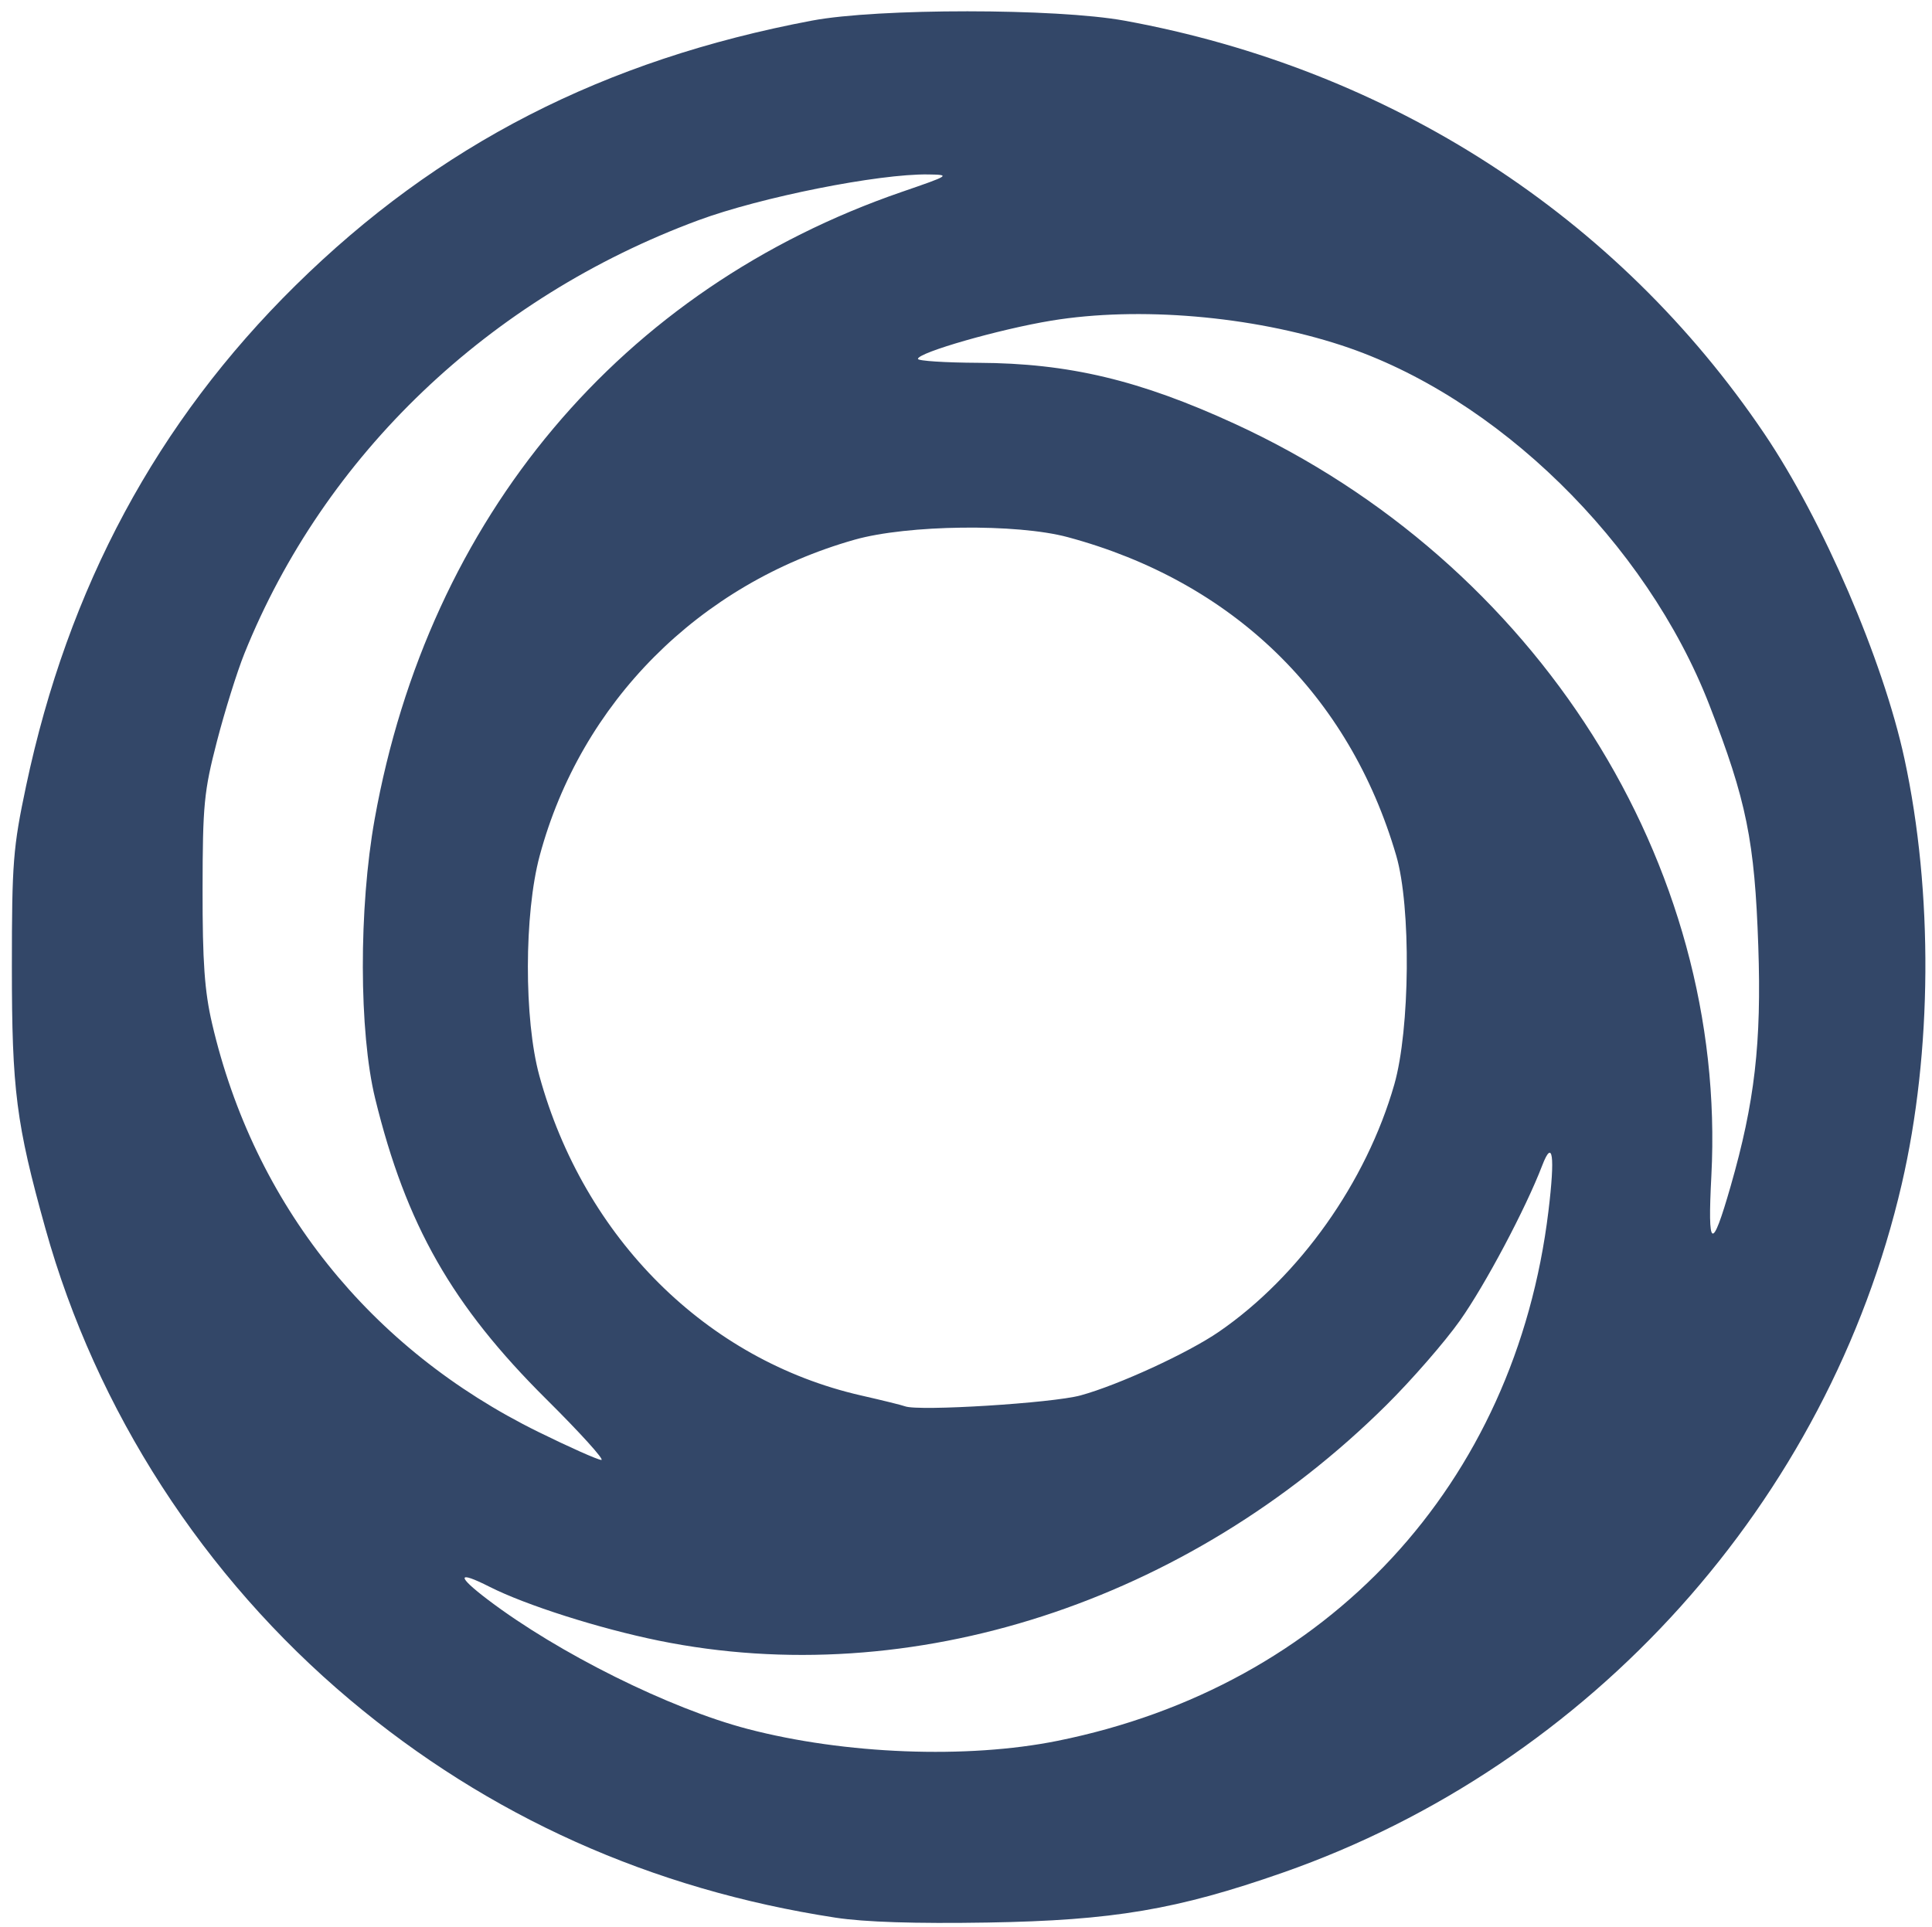
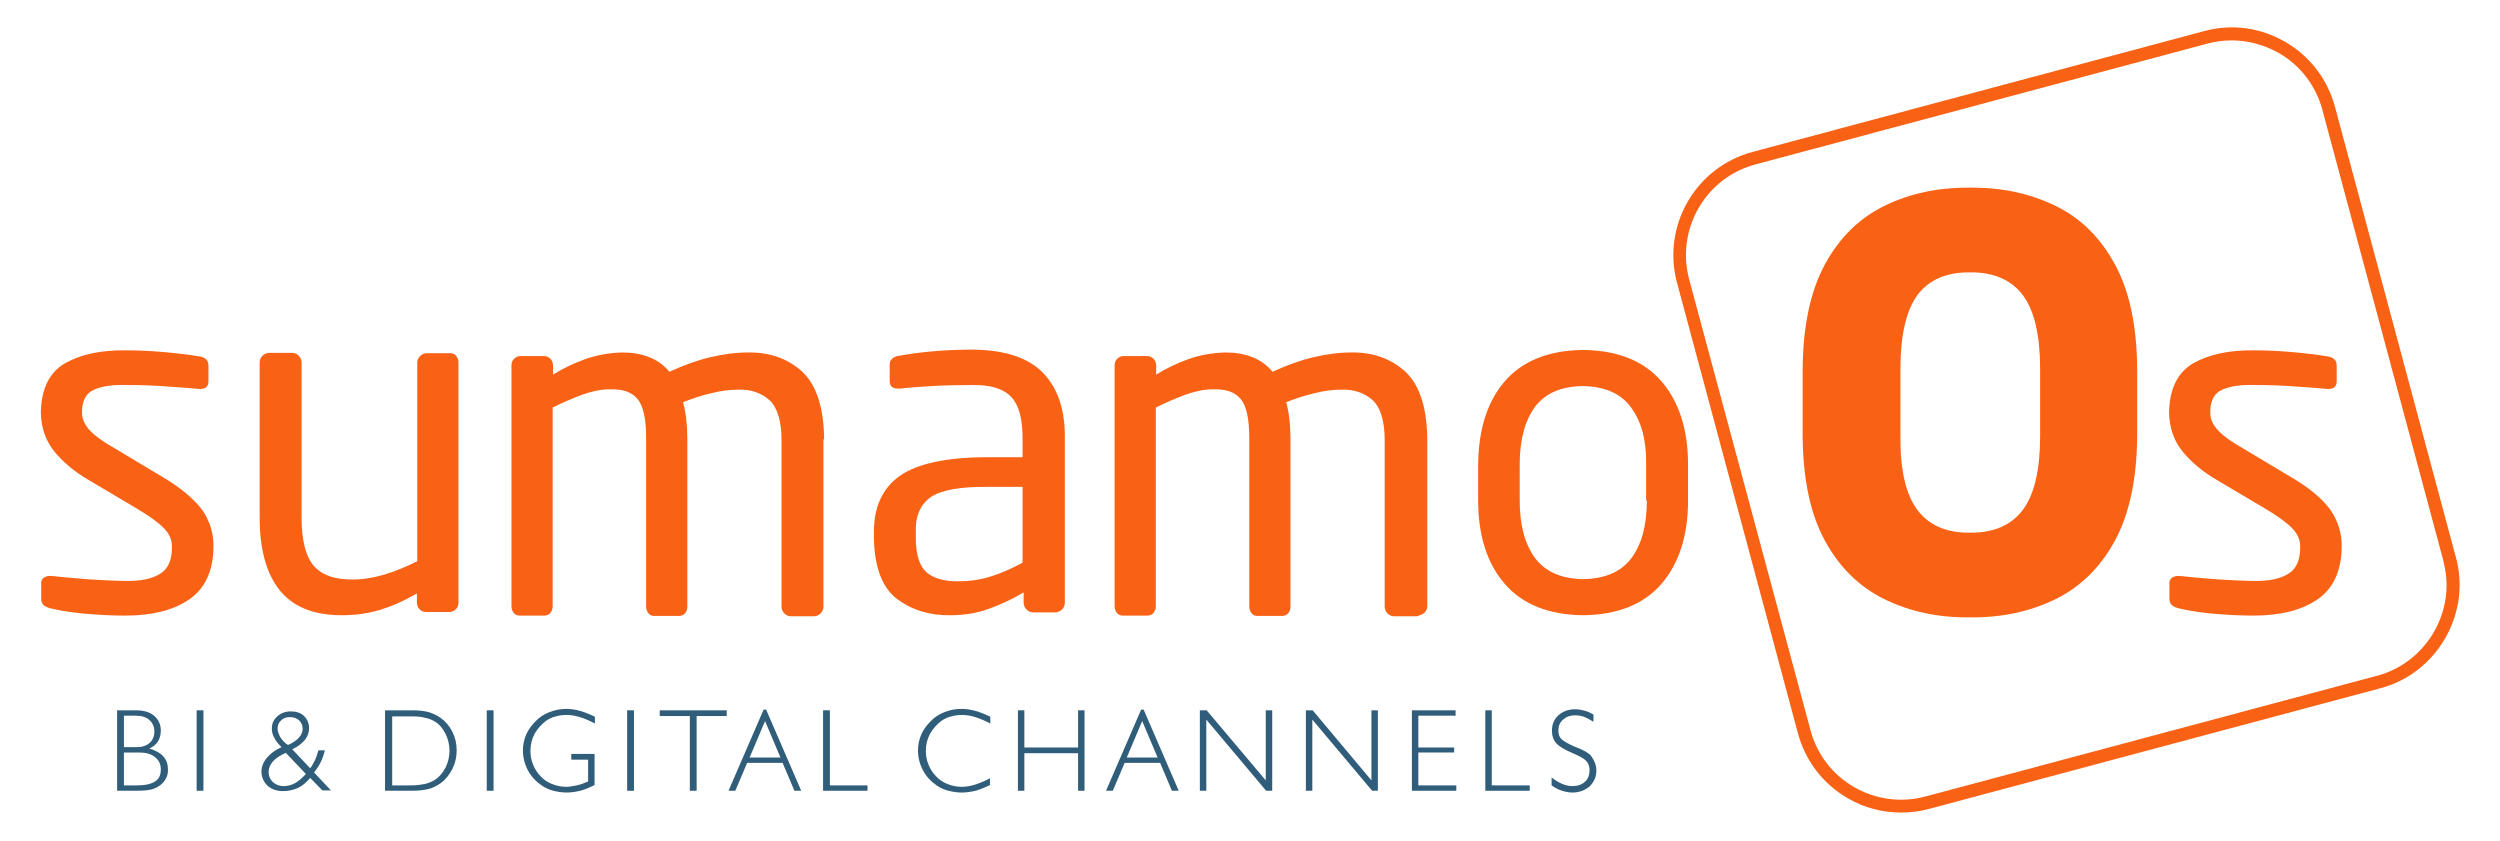
- <svg xmlns="http://www.w3.org/2000/svg" version="1.1" id="svg1" width="374" height="373" viewBox="0 0 374 373">
-   <g id="g1">
-     <path style="fill:#334768;fill-opacity:1" d="M 161.694,371.288 C 126.084,365.822 94.612,351.694 67.753,329.119 39.405,305.292 18.615,273.112 8.785,237.845 3.125,217.538 2.298,211.082 2.299,187.194 c 10e-4,-20.167 0.23,-23.083 2.747,-35 C 13.174,113.721 30.404,81.693 57.173,55.3 84.823,28.038 116.874,11.595 157.194,3.988 c 12.753,-2.406 47.29,-2.398 60.5,0.015 51.383,9.385 95.409,37.82 123.877,80.009 11.306,16.755 22.959,43.798 27.086,62.861 5.597,25.851 5.402,56.861 -0.519,82.407 -14.226,61.38 -60.084,112.403 -119.8,133.294 -20.477,7.164 -32.856,9.258 -57.145,9.666 -13.978,0.235 -23.842,-0.083 -29.5,-0.952 z m 43,-34.225 c 52.375,-10.56 88.638,-49.677 95.052,-102.532 1.309,-10.784 0.839,-14.205 -1.214,-8.843 -3.183,8.313 -11.016,23.077 -15.918,30.005 -2.919,4.125 -9.317,11.477 -14.218,16.338 -38.6,38.282 -92.01,55.582 -140.866,45.628 -11.523,-2.348 -25.757,-6.879 -32.766,-10.43 -6.325,-3.205 -6.442,-2.141 -0.278,2.535 13.631,10.339 35.155,21.045 50.241,24.991 18.823,4.923 42.482,5.833 59.966,2.308 z m -98.901,-66.119 c -18.29,-18.162 -27.191,-33.795 -33.168,-58.25 -3.144,-12.864 -3.188,-36.859 -0.1,-54.081 10.483,-58.46 47.718,-102.764 102.09,-121.472 9.293,-3.197 9.444,-3.298 5.079,-3.366 -9.598,-0.149 -32.416,4.4 -44.5,8.871 -40.522,14.995 -72.4,45.428 -87.889,83.907 -1.408,3.498 -3.8,11.148 -5.314,17 -2.504,9.672 -2.756,12.278 -2.776,28.64 -0.017,14.09 0.384,19.738 1.843,26 8.148,34.977 30.52,62.984 63.136,79.043 6.05,2.979 11.547,5.425 12.216,5.436 0.669,0.011 -4.109,-5.267 -10.617,-11.73 z m 103.401,-0.773 c 7.334,-2.01 20.784,-8.201 26.779,-12.325 15.591,-10.727 28.524,-28.966 33.936,-47.86 3.055,-10.665 3.262,-34.43 0.386,-44.291 -9.098,-31.201 -31.671,-53.097 -63.601,-61.694 -9.878,-2.66 -31.021,-2.406 -41.259,0.495 -30.091,8.526 -52.976,31.5 -60.964,61.2 -3.017,11.216 -3.049,31.68 -0.068,42.565 8.618,31.466 32.415,55.124 62.291,61.927 4.125,0.939 7.95,1.883 8.5,2.097 2.569,1.001 28.524,-0.612 34,-2.113 z m 125.82,-40.477 c 4.673,-16.256 5.999,-27.762 5.359,-46.49 -0.697,-20.397 -2.279,-28.189 -9.49,-46.752 -12.215,-31.443 -41.174,-59.751 -71.189,-69.586 -17.4,-5.702 -39.254,-7.564 -56.156,-4.786 -10.046,1.651 -25.845,6.18 -25.843,7.408 7.6e-4,0.389 5.288,0.73 11.75,0.76 17.447,0.079 31.176,3.348 49.568,11.802 58.475,26.879 95.422,85.186 92.275,145.623 -0.745,14.309 0.068,14.75 3.726,2.022 z" id="path1" />
+ <svg xmlns="http://www.w3.org/2000/svg" width="247" height="83" xml:space="preserve" overflow="hidden">
+   <g transform="translate(-978 -54)">
+     <path d="M44.396 34.895 42.1 34.895C41.853 34.895 41.606 35.001 41.429 35.178 41.253 35.355 41.147 35.566 41.147 35.814L41.147 55.451C40.087 55.981 38.992 56.44 37.933 56.758 36.873 57.076 35.849 57.252 34.86 57.252 33.094 57.288 31.823 56.864 30.975 55.946 30.163 55.027 29.739 53.438 29.739 51.107L29.739 35.814C29.739 35.566 29.633 35.319 29.456 35.143 29.28 34.966 29.068 34.86 28.785 34.86L26.56 34.86C26.313 34.86 26.066 34.966 25.889 35.143 25.712 35.319 25.606 35.531 25.606 35.814L25.606 51.107C25.606 54.215 26.242 56.617 27.549 58.277 28.856 59.937 30.904 60.784 33.694 60.784 35.037 60.784 36.308 60.608 37.474 60.255 38.639 59.901 39.84 59.371 41.111 58.63L41.111 59.513C41.111 59.76 41.182 60.007 41.359 60.184 41.535 60.36 41.747 60.466 41.995 60.466L44.325 60.466C44.573 60.466 44.785 60.36 44.961 60.184 45.138 60.007 45.209 59.795 45.209 59.513L45.209 35.778C45.209 35.531 45.103 35.284 44.926 35.107 44.855 35.001 44.643 34.895 44.396 34.895Z" fill="#F96115" transform="matrix(1.00192 0 0 1 978 54)" />
+     <path d="M15.894 47.045 11.302 44.29C10.243 43.69 9.43 43.125 8.9 42.56 8.371 42.03 8.088 41.429 8.088 40.723 8.088 39.557 8.512 38.816 9.289 38.498 10.066 38.145 11.126 38.003 12.432 38.039 13.774 38.039 15.081 38.074 16.388 38.18 17.695 38.251 18.79 38.357 19.637 38.427 19.673 38.427 19.743 38.427 19.779 38.427 20.026 38.427 20.203 38.357 20.344 38.251 20.485 38.109 20.556 37.933 20.556 37.65L20.556 36.132C20.556 35.602 20.273 35.319 19.673 35.213 18.578 35.037 17.412 34.895 16.212 34.789 15.011 34.683 13.739 34.613 12.432 34.613 9.995 34.577 7.982 35.001 6.428 35.884 4.874 36.767 4.062 38.427 4.026 40.794 4.062 42.242 4.486 43.513 5.333 44.573 6.181 45.632 7.311 46.586 8.759 47.434L13.457 50.224C14.763 51.001 15.682 51.672 16.212 52.237 16.741 52.802 16.988 53.438 16.953 54.109 16.953 55.345 16.565 56.228 15.788 56.687 15.011 57.182 13.88 57.429 12.362 57.394 11.479 57.394 10.313 57.323 8.936 57.252 7.523 57.146 6.251 57.04 5.086 56.899 5.051 56.899 4.98 56.899 4.909 56.899 4.662 56.899 4.486 56.97 4.309 57.076 4.168 57.217 4.062 57.358 4.062 57.57L4.062 59.195C4.062 59.442 4.168 59.654 4.309 59.795 4.486 59.937 4.733 60.043 5.015 60.113 6.216 60.396 7.488 60.572 8.9 60.678 10.278 60.784 11.443 60.82 12.362 60.82 15.011 60.82 17.095 60.29 18.648 59.23 20.203 58.171 21.015 56.44 21.05 54.074 21.085 52.731 20.697 51.495 19.955 50.4 19.108 49.27 17.765 48.14 15.894 47.045Z" fill="#F96115" transform="matrix(1.00192 0 0 1 978 54)" />
+     <path d="M242.289 55.486 230.246 10.525C229.504 7.806 227.773 5.545 225.336 4.132 222.899 2.72 220.074 2.331 217.354 3.073L172.817 15.011C167.201 16.529 163.881 22.286 165.364 27.902L177.302 72.475C178.044 75.195 179.774 77.455 182.212 78.868 183.836 79.821 185.637 80.28 187.474 80.28 188.392 80.28 189.311 80.174 190.194 79.927L234.766 67.989C240.17 66.541 243.526 60.925 242.289 55.486ZM234.449 66.753 189.876 78.691C187.509 79.327 185.002 79.009 182.847 77.773 180.693 76.537 179.174 74.523 178.538 72.157L166.565 27.584C165.258 22.64 168.19 17.554 173.099 16.247L217.672 4.309C218.449 4.097 219.261 3.991 220.074 3.991 221.663 3.991 223.252 4.415 224.7 5.227 226.855 6.463 228.374 8.477 229.009 10.843L240.947 55.416 241.018 55.769C242.148 60.537 239.181 65.482 234.449 66.753Z" fill="#F96115" transform="matrix(1.00192 0 0 1 978 54)" />
+     <path d="M81.269 43.407C81.234 40.228 80.492 38.003 79.08 36.697 77.667 35.425 75.901 34.789 73.746 34.825 72.51 34.825 71.274 35.001 69.932 35.319 68.625 35.637 67.318 36.132 66.011 36.732 65.446 36.061 64.775 35.566 63.998 35.284 63.221 34.966 62.338 34.825 61.349 34.825 60.078 34.86 58.842 35.072 57.676 35.496 56.511 35.92 55.486 36.414 54.533 37.014L54.533 36.132C54.533 35.884 54.462 35.637 54.285 35.46 54.109 35.284 53.897 35.178 53.65 35.178L51.319 35.178C51.072 35.178 50.86 35.284 50.683 35.46 50.506 35.637 50.436 35.849 50.436 36.132L50.436 59.866C50.436 60.113 50.506 60.36 50.648 60.537 50.789 60.714 50.965 60.82 51.213 60.82L53.685 60.82C53.932 60.82 54.144 60.714 54.285 60.537 54.427 60.36 54.497 60.148 54.497 59.901L54.497 40.264C55.486 39.769 56.475 39.346 57.429 38.992 58.418 38.639 59.301 38.463 60.148 38.463 61.349 38.427 62.268 38.71 62.833 39.381 63.433 40.052 63.716 41.359 63.716 43.337L63.716 59.901C63.716 60.148 63.786 60.396 63.928 60.572 64.069 60.749 64.246 60.855 64.493 60.855L66.965 60.855C67.212 60.855 67.424 60.749 67.566 60.572 67.707 60.396 67.777 60.184 67.777 59.937L67.777 43.372C67.777 41.959 67.636 40.758 67.354 39.734 68.272 39.381 69.19 39.063 70.144 38.851 71.062 38.604 71.98 38.498 72.828 38.498 74.064 38.463 75.053 38.816 75.865 39.522 76.643 40.228 77.066 41.571 77.066 43.478L77.066 59.937C77.066 60.184 77.172 60.431 77.349 60.608 77.525 60.784 77.737 60.89 78.02 60.89L80.245 60.89C80.492 60.89 80.74 60.784 80.916 60.608 81.093 60.431 81.199 60.219 81.199 59.937L81.199 43.407Z" fill="#F96115" transform="matrix(1.00192 0 0 1 978 54)" />
+     <path d="M97.516 60.148C98.682 59.725 99.847 59.195 100.942 58.524L100.942 59.548C100.942 59.795 101.048 60.043 101.225 60.219 101.401 60.396 101.613 60.502 101.896 60.502L104.05 60.502C104.297 60.502 104.545 60.396 104.721 60.219 104.898 60.043 105.004 59.831 105.004 59.548L105.004 43.301C105.039 40.546 104.333 38.392 102.885 36.873 101.437 35.355 99.141 34.577 95.927 34.542 94.373 34.542 92.995 34.613 91.865 34.719 90.7 34.825 89.675 34.966 88.722 35.143 88.086 35.213 87.733 35.531 87.733 36.026L87.733 37.65C87.733 37.933 87.839 38.145 87.98 38.251 88.157 38.357 88.333 38.392 88.545 38.392 88.58 38.392 88.616 38.392 88.651 38.392 88.686 38.392 88.722 38.392 88.757 38.392 89.675 38.286 90.735 38.215 91.865 38.145 93.031 38.074 94.373 38.039 95.856 38.039 97.657 38.003 98.929 38.392 99.706 39.204 100.483 40.017 100.836 41.359 100.836 43.301L100.836 45.173 97.41 45.173C93.313 45.173 90.417 45.809 88.686 47.045 86.956 48.317 86.143 50.188 86.179 52.696L86.179 53.261C86.249 56.122 87.026 58.1 88.475 59.195 89.958 60.29 91.689 60.82 93.737 60.784 95.115 60.784 96.351 60.572 97.516 60.148ZM90.311 53.226 90.311 52.661C90.24 51.036 90.735 49.871 91.759 49.129 92.783 48.423 94.655 48.069 97.41 48.105L100.836 48.105 100.836 55.592C99.741 56.193 98.682 56.652 97.657 56.97 96.633 57.288 95.609 57.429 94.549 57.429 93.207 57.464 92.148 57.182 91.406 56.581 90.7 55.981 90.311 54.851 90.311 53.226Z" fill="#F96115" transform="matrix(1.00192 0 0 1 978 54)" />
+     <path d="M140.464 60.537C140.641 60.36 140.747 60.148 140.747 59.866L140.747 43.407C140.711 40.228 139.97 38.003 138.557 36.697 137.144 35.425 135.378 34.789 133.224 34.825 131.988 34.825 130.751 35.001 129.409 35.319 128.103 35.637 126.796 36.132 125.489 36.732 124.924 36.061 124.253 35.566 123.476 35.284 122.699 34.966 121.816 34.825 120.827 34.825 119.555 34.86 118.319 35.072 117.154 35.496 115.988 35.92 114.964 36.414 114.01 37.014L114.01 36.132C114.01 35.884 113.94 35.637 113.763 35.46 113.586 35.284 113.374 35.178 113.127 35.178L110.796 35.178C110.549 35.178 110.337 35.284 110.16 35.46 109.984 35.637 109.913 35.849 109.913 36.132L109.913 59.866C109.913 60.113 109.984 60.36 110.125 60.537 110.266 60.714 110.443 60.82 110.69 60.82L113.163 60.82C113.41 60.82 113.622 60.714 113.763 60.537 113.904 60.36 113.975 60.148 113.975 59.901L113.975 40.264C114.964 39.769 115.953 39.346 116.906 38.992 117.895 38.639 118.778 38.463 119.626 38.463 120.827 38.427 121.745 38.71 122.31 39.381 122.911 40.052 123.193 41.359 123.193 43.337L123.193 59.901C123.193 60.148 123.264 60.396 123.405 60.572 123.546 60.749 123.723 60.855 123.97 60.855L126.443 60.855C126.69 60.855 126.902 60.749 127.043 60.572 127.184 60.396 127.255 60.184 127.255 59.937L127.255 43.372C127.255 41.959 127.114 40.758 126.831 39.734 127.749 39.381 128.668 39.063 129.621 38.851 130.54 38.604 131.458 38.498 132.306 38.498 133.542 38.463 134.531 38.816 135.343 39.522 136.12 40.228 136.544 41.571 136.544 43.478L136.544 59.937C136.544 60.184 136.65 60.431 136.826 60.608 137.003 60.784 137.215 60.89 137.497 60.89L139.723 60.89C140.04 60.784 140.288 60.714 140.464 60.537Z" fill="#F96115" transform="matrix(1.00192 0 0 1 978 54)" />
+     <path d="M156.111 34.577C152.685 34.613 150.106 35.672 148.376 37.685 146.645 39.699 145.797 42.454 145.762 45.915L145.762 49.447C145.762 52.908 146.645 55.663 148.376 57.676 150.106 59.689 152.685 60.749 156.111 60.784 159.537 60.749 162.115 59.689 163.846 57.676 165.576 55.663 166.459 52.908 166.459 49.447L166.459 45.915C166.459 42.454 165.576 39.699 163.846 37.685 162.115 35.672 159.537 34.613 156.111 34.577ZM162.397 49.447C162.397 51.884 161.903 53.756 160.879 55.133 159.854 56.511 158.265 57.182 156.111 57.217 153.921 57.182 152.367 56.475 151.343 55.098 150.354 53.72 149.859 51.849 149.859 49.447L149.859 45.915C149.859 43.478 150.354 41.606 151.343 40.228 152.367 38.851 153.921 38.18 156.075 38.145 158.265 38.18 159.854 38.886 160.843 40.264 161.868 41.641 162.362 43.513 162.327 45.915L162.327 49.447Z" fill="#F96115" transform="matrix(1.00192 0 0 1 978 54)" />
+     <path d="M139.864 74.347 143.396 74.347 143.396 73.852 139.864 73.852 139.864 70.709 143.537 70.709 143.537 70.179 139.228 70.179 139.228 78.126 143.608 78.126 143.608 77.596 139.864 77.596Z" fill="#305D7A" transform="matrix(1.00192 0 0 1 978 54)" />
+     <path d="M43.443 70.921C43.089 70.674 42.701 70.497 42.277 70.356 41.853 70.25 41.323 70.179 40.723 70.179L37.968 70.179 37.968 78.126 40.723 78.126C41.323 78.126 41.818 78.055 42.277 77.949 42.701 77.843 43.089 77.632 43.443 77.384 43.937 77.031 44.325 76.537 44.608 75.972 44.891 75.406 45.032 74.806 45.032 74.135 45.032 73.464 44.891 72.863 44.608 72.298 44.325 71.733 43.937 71.274 43.443 70.921ZM43.937 75.83C43.69 76.325 43.337 76.749 42.913 77.031 42.63 77.208 42.312 77.349 41.924 77.455 41.535 77.525 41.111 77.596 40.582 77.596L38.675 77.596 38.675 70.78 40.582 70.78C41.111 70.78 41.571 70.815 41.924 70.921 42.312 70.992 42.63 71.133 42.913 71.309 43.372 71.592 43.69 72.016 43.937 72.51 44.184 73.005 44.325 73.57 44.325 74.17 44.325 74.771 44.184 75.336 43.937 75.83Z" fill="#305D7A" transform="matrix(1.00192 0 0 1 978 54)" />
+     <path d="M31.611 75.336C31.787 74.983 31.928 74.559 32.035 74.135L31.399 74.135C31.293 74.523 31.187 74.841 31.046 75.124 30.904 75.406 30.763 75.689 30.586 75.901L28.82 74.029C29.386 73.746 29.774 73.464 30.057 73.111 30.339 72.757 30.48 72.369 30.48 71.945 30.48 71.451 30.304 71.062 29.986 70.744 29.668 70.426 29.209 70.285 28.679 70.285 28.149 70.285 27.69 70.462 27.337 70.78 26.984 71.097 26.807 71.486 26.807 71.98 26.807 72.298 26.878 72.616 27.055 72.899 27.196 73.217 27.443 73.499 27.761 73.817 27.125 74.1 26.666 74.453 26.313 74.877 25.96 75.3 25.783 75.76 25.783 76.219 25.783 76.784 25.995 77.243 26.383 77.632 26.772 77.985 27.302 78.161 27.902 78.161 28.432 78.161 28.926 78.055 29.386 77.843 29.845 77.632 30.233 77.278 30.586 76.855L31.787 78.091 32.635 78.091 30.975 76.325C31.187 76.042 31.434 75.689 31.611 75.336ZM27.62 72.793C27.478 72.51 27.372 72.263 27.372 71.98 27.372 71.663 27.478 71.38 27.726 71.168 27.937 70.956 28.22 70.85 28.573 70.85 28.962 70.85 29.244 70.956 29.491 71.168 29.703 71.38 29.845 71.663 29.845 71.98 29.845 72.298 29.739 72.581 29.491 72.863 29.244 73.146 28.891 73.393 28.397 73.605 28.008 73.358 27.796 73.075 27.62 72.793ZM29.138 77.349C28.785 77.561 28.361 77.667 27.973 77.667 27.549 77.667 27.196 77.525 26.913 77.278 26.631 76.996 26.489 76.678 26.489 76.289 26.489 75.901 26.631 75.548 26.913 75.23 27.196 74.912 27.62 74.629 28.185 74.382L30.163 76.466C29.845 76.819 29.491 77.137 29.138 77.349Z" fill="#305D7A" transform="matrix(1.00192 0 0 1 978 54)" />
+     <path d="M19.39 70.179 20.061 70.179 20.061 78.126 19.39 78.126Z" fill="#305D7A" transform="matrix(1.00192 0 0 1 978 54)" />
+     <path d="M147.104 70.179 146.469 70.179 146.469 78.126 150.848 78.126 150.848 77.596 147.104 77.596Z" fill="#305D7A" transform="matrix(1.00192 0 0 1 978 54)" />
+     <path d="M14.728 73.958C15.117 73.782 15.399 73.534 15.576 73.252 15.752 72.969 15.858 72.616 15.858 72.192 15.858 71.592 15.646 71.097 15.187 70.709 14.763 70.356 14.163 70.179 13.421 70.179L11.549 70.179 11.549 78.126 13.421 78.126C14.057 78.126 14.516 78.091 14.834 78.02 15.152 77.949 15.399 77.843 15.611 77.702 15.929 77.525 16.141 77.278 16.317 76.996 16.494 76.713 16.565 76.395 16.565 76.077 16.565 75.512 16.423 75.088 16.105 74.735 15.788 74.382 15.329 74.135 14.728 73.958ZM12.185 70.709 13.386 70.709C13.951 70.709 14.41 70.85 14.728 71.133 15.046 71.415 15.223 71.804 15.223 72.263 15.223 72.722 15.081 73.111 14.763 73.393 14.445 73.676 14.022 73.817 13.527 73.817L12.22 73.817 12.22 70.709ZM15.293 77.208C14.905 77.455 14.34 77.596 13.527 77.596L12.22 77.596 12.22 74.347 13.739 74.347C14.375 74.347 14.905 74.488 15.293 74.806 15.682 75.124 15.858 75.512 15.858 76.007 15.858 76.572 15.682 76.96 15.293 77.208Z" fill="#305D7A" transform="matrix(1.00192 0 0 1 978 54)" />
+     <path d="M47.999 70.179 48.67 70.179 48.67 78.126 47.999 78.126Z" fill="#305D7A" transform="matrix(1.00192 0 0 1 978 54)" />
+     <path d="M156.888 74.665C156.64 74.382 156.146 74.1 155.404 73.817 155.334 73.782 155.263 73.782 155.228 73.746 154.592 73.464 154.168 73.217 153.956 73.005 153.744 72.793 153.674 72.51 153.674 72.157 153.674 71.733 153.815 71.38 154.133 71.097 154.451 70.815 154.839 70.674 155.298 70.674 155.581 70.674 155.899 70.709 156.181 70.815 156.464 70.921 156.782 71.097 157.135 71.309L157.135 70.603C156.852 70.426 156.534 70.285 156.252 70.215 155.969 70.144 155.651 70.073 155.334 70.073 154.663 70.073 154.097 70.285 153.674 70.674 153.25 71.062 153.038 71.557 153.038 72.192 153.038 72.687 153.179 73.111 153.462 73.428 153.744 73.746 154.274 74.064 155.016 74.382 155.757 74.7 156.217 74.947 156.429 75.195 156.64 75.406 156.746 75.724 156.746 76.077 156.746 76.572 156.605 76.96 156.287 77.243 155.969 77.525 155.581 77.667 155.051 77.667 154.733 77.667 154.415 77.596 154.062 77.455 153.744 77.314 153.356 77.102 153.003 76.819L153.003 77.596C153.356 77.843 153.674 78.02 154.027 78.126 154.38 78.232 154.698 78.303 155.051 78.303 155.722 78.303 156.287 78.091 156.746 77.702 157.17 77.278 157.417 76.784 157.417 76.148 157.417 75.865 157.382 75.618 157.276 75.371 157.17 75.088 157.029 74.877 156.888 74.665Z" fill="#305D7A" transform="matrix(1.00192 0 0 1 978 54)" />
+     <path d="M135.237 77.102 129.445 70.179 128.774 70.179 128.774 78.126 129.409 78.126 129.409 71.097 135.308 78.126 135.873 78.126 135.873 70.179 135.237 70.179Z" fill="#305D7A" transform="matrix(1.00192 0 0 1 978 54)" />
+     <path d="M112.527 70.109 109.066 78.126 109.737 78.126 110.902 75.371 114.399 75.371 115.564 78.126 116.235 78.126 112.774 70.109 112.527 70.109ZM111.114 74.841 112.633 71.239 114.151 74.841 111.114 74.841Z" fill="#305D7A" transform="matrix(1.00192 0 0 1 978 54)" />
+     <path d="M55.875 70.038C55.275 70.038 54.709 70.144 54.18 70.356 53.65 70.568 53.191 70.85 52.802 71.274 52.414 71.663 52.096 72.086 51.884 72.581 51.672 73.075 51.566 73.605 51.566 74.135 51.566 74.841 51.743 75.512 52.06 76.113 52.378 76.713 52.837 77.208 53.403 77.596 53.756 77.843 54.144 78.02 54.568 78.126 54.992 78.232 55.416 78.303 55.875 78.303 56.334 78.303 56.758 78.232 57.217 78.126 57.676 78.02 58.135 77.808 58.63 77.561L58.63 74.488 56.334 74.488 56.334 75.053 57.994 75.053 57.994 77.208C57.605 77.384 57.217 77.525 56.864 77.596 56.511 77.667 56.157 77.737 55.84 77.737 55.345 77.737 54.851 77.632 54.427 77.455 53.968 77.278 53.614 77.031 53.297 76.678 52.979 76.36 52.731 75.972 52.555 75.512 52.378 75.088 52.308 74.629 52.308 74.17 52.308 73.57 52.449 73.005 52.731 72.475 53.014 71.98 53.403 71.557 53.862 71.203 54.144 71.027 54.462 70.85 54.815 70.78 55.169 70.674 55.522 70.638 55.875 70.638 56.299 70.638 56.723 70.709 57.182 70.85 57.641 70.992 58.135 71.203 58.665 71.486L58.665 70.815C58.171 70.568 57.712 70.391 57.252 70.25 56.758 70.109 56.299 70.038 55.875 70.038Z" fill="#305D7A" transform="matrix(1.00192 0 0 1 978 54)" />
+     <path d="M94.832 70.038C94.231 70.038 93.666 70.144 93.137 70.356 92.607 70.568 92.148 70.85 91.759 71.274 91.371 71.663 91.053 72.086 90.841 72.581 90.629 73.075 90.523 73.605 90.523 74.135 90.523 74.841 90.7 75.512 91.017 76.113 91.335 76.713 91.794 77.208 92.36 77.596 92.713 77.843 93.101 78.02 93.525 78.126 93.949 78.232 94.373 78.303 94.832 78.303 95.291 78.303 95.75 78.232 96.209 78.126 96.668 77.985 97.128 77.808 97.622 77.561L97.622 76.89C97.092 77.172 96.598 77.384 96.139 77.525 95.68 77.667 95.256 77.737 94.832 77.737 94.337 77.737 93.843 77.632 93.419 77.455 92.96 77.278 92.607 77.031 92.289 76.678 91.971 76.36 91.724 75.972 91.547 75.512 91.371 75.088 91.3 74.629 91.3 74.17 91.3 73.57 91.441 73.005 91.724 72.475 92.006 71.98 92.395 71.557 92.854 71.203 93.137 71.027 93.454 70.85 93.808 70.78 94.161 70.674 94.514 70.638 94.867 70.638 95.291 70.638 95.715 70.709 96.174 70.85 96.633 70.992 97.128 71.203 97.657 71.486L97.657 70.815C97.163 70.568 96.704 70.391 96.245 70.25 95.715 70.109 95.291 70.038 94.832 70.038Z" fill="#305D7A" transform="matrix(1.00192 0 0 1 978 54)" />
+     <path d="M124.818 77.102 118.99 70.179 118.319 70.179 118.319 78.126 118.955 78.126 118.955 71.097 124.853 78.126 125.454 78.126 125.454 70.179 124.818 70.179Z" fill="#305D7A" transform="matrix(1.00192 0 0 1 978 54)" />
+     <path d="M81.835 70.179 81.163 70.179 81.163 78.126 85.543 78.126 85.543 77.596 81.835 77.596Z" fill="#305D7A" transform="matrix(1.00192 0 0 1 978 54)" />
+     <path d="M61.844 70.179 62.515 70.179 62.515 78.126 61.844 78.126Z" fill="#305D7A" transform="matrix(1.00192 0 0 1 978 54)" />
+     <path d="M65.058 70.744 68.025 70.744 68.025 78.126 68.696 78.126 68.696 70.744 71.663 70.744 71.663 70.179 65.058 70.179Z" fill="#305D7A" transform="matrix(1.00192 0 0 1 978 54)" />
+     <path d="M106.311 73.852 101.013 73.852 101.013 70.179 100.377 70.179 100.377 78.126 101.013 78.126 101.013 74.417 106.311 74.417 106.311 78.126 106.946 78.126 106.946 70.179 106.311 70.179Z" fill="#305D7A" transform="matrix(1.00192 0 0 1 978 54)" />
+     <path d="M75.3 70.109 71.839 78.126 72.51 78.126 73.676 75.371 77.172 75.371 78.338 78.126 79.009 78.126 75.548 70.109 75.3 70.109ZM73.923 74.841 75.442 71.239 76.96 74.841 73.923 74.841Z" fill="#305D7A" transform="matrix(1.00192 0 0 1 978 54)" />
+     <path d="M225.76 47.045 221.169 44.29C220.109 43.69 219.297 43.125 218.767 42.56 218.237 42.03 217.954 41.429 217.954 40.723 217.954 39.557 218.378 38.816 219.155 38.498 219.932 38.145 220.992 38.003 222.299 38.039 223.641 38.039 224.948 38.074 226.254 38.18 227.561 38.251 228.656 38.357 229.504 38.427 229.539 38.427 229.61 38.427 229.645 38.427 229.892 38.427 230.069 38.357 230.21 38.251 230.352 38.109 230.422 37.933 230.422 37.65L230.422 36.132C230.422 35.602 230.14 35.319 229.539 35.213 228.444 35.037 227.279 34.895 226.078 34.789 224.877 34.683 223.606 34.613 222.299 34.613 219.862 34.577 217.849 35.001 216.294 35.884 214.74 36.767 213.928 38.427 213.893 40.794 213.928 42.242 214.352 43.513 215.2 44.573 216.047 45.632 217.177 46.586 218.626 47.434L223.323 50.224C224.63 51.001 225.548 51.672 226.078 52.237 226.608 52.802 226.855 53.438 226.82 54.109 226.82 55.345 226.431 56.228 225.654 56.687 224.877 57.182 223.747 57.429 222.228 57.394 221.345 57.394 220.18 57.323 218.802 57.252 217.389 57.146 216.118 57.04 214.952 56.899 214.917 56.899 214.846 56.899 214.776 56.899 214.529 56.899 214.352 56.97 214.175 57.076 214.034 57.217 213.928 57.358 213.928 57.57L213.928 59.195C213.928 59.442 214.034 59.654 214.175 59.795 214.352 59.937 214.599 60.043 214.882 60.113 216.083 60.396 217.354 60.572 218.767 60.678 220.144 60.784 221.31 60.82 222.228 60.82 224.877 60.82 226.961 60.29 228.515 59.23 230.069 58.171 230.881 56.44 230.917 54.074 230.952 52.731 230.563 51.495 229.822 50.4 229.009 49.27 227.667 48.14 225.76 47.045Z" fill="#F96115" transform="matrix(1.00192 0 0 1 978 54)" />
+     <path d="M202.626 20.308C200.154 19.108 197.363 18.507 194.255 18.543 191.147 18.507 188.357 19.108 185.885 20.308 183.412 21.509 181.434 23.417 179.986 26.066 178.538 28.715 177.797 32.176 177.761 36.449L177.761 43.089C177.797 47.398 178.538 50.86 179.986 53.473 181.434 56.122 183.412 58.029 185.885 59.23 188.357 60.431 191.147 61.032 194.255 60.996 197.363 61.032 200.154 60.431 202.626 59.23 205.098 58.029 207.076 56.122 208.524 53.473 209.972 50.824 210.714 47.363 210.749 43.089L210.749 36.449C210.714 32.14 209.972 28.679 208.524 26.066 207.076 23.417 205.134 21.509 202.626 20.308ZM201.178 43.089C201.178 46.409 200.613 48.846 199.483 50.365 198.352 51.884 196.586 52.661 194.255 52.626 191.924 52.661 190.194 51.884 189.063 50.365 187.933 48.846 187.368 46.409 187.403 43.089L187.403 36.449C187.403 33.129 187.969 30.692 189.063 29.174 190.194 27.655 191.924 26.878 194.255 26.913 196.586 26.878 198.352 27.655 199.483 29.174 200.613 30.692 201.178 33.129 201.178 36.449L201.178 43.089Z" fill="#F96115" transform="matrix(1.00192 0 0 1 978 54)" />
  </g>
</svg>
